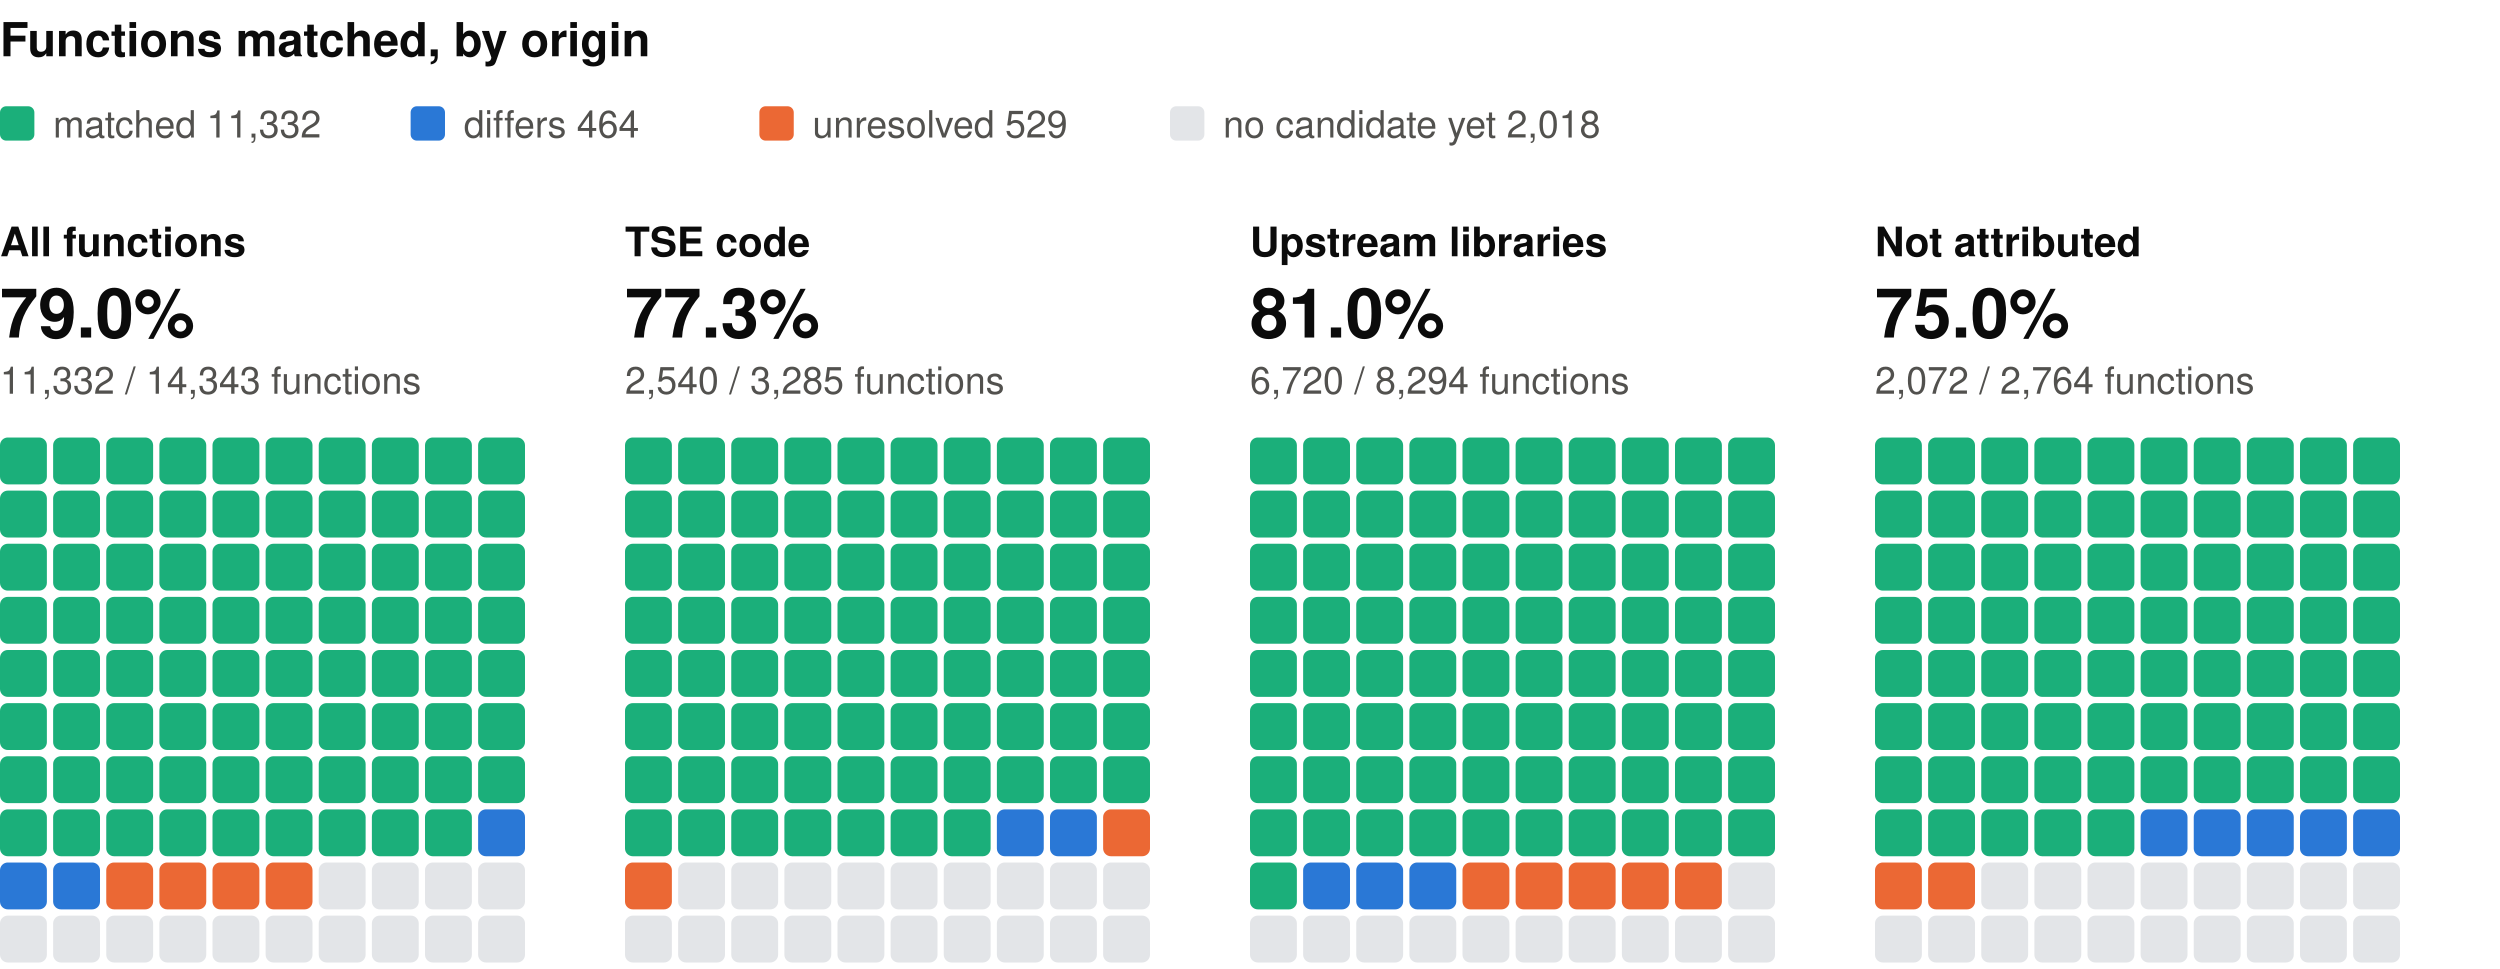
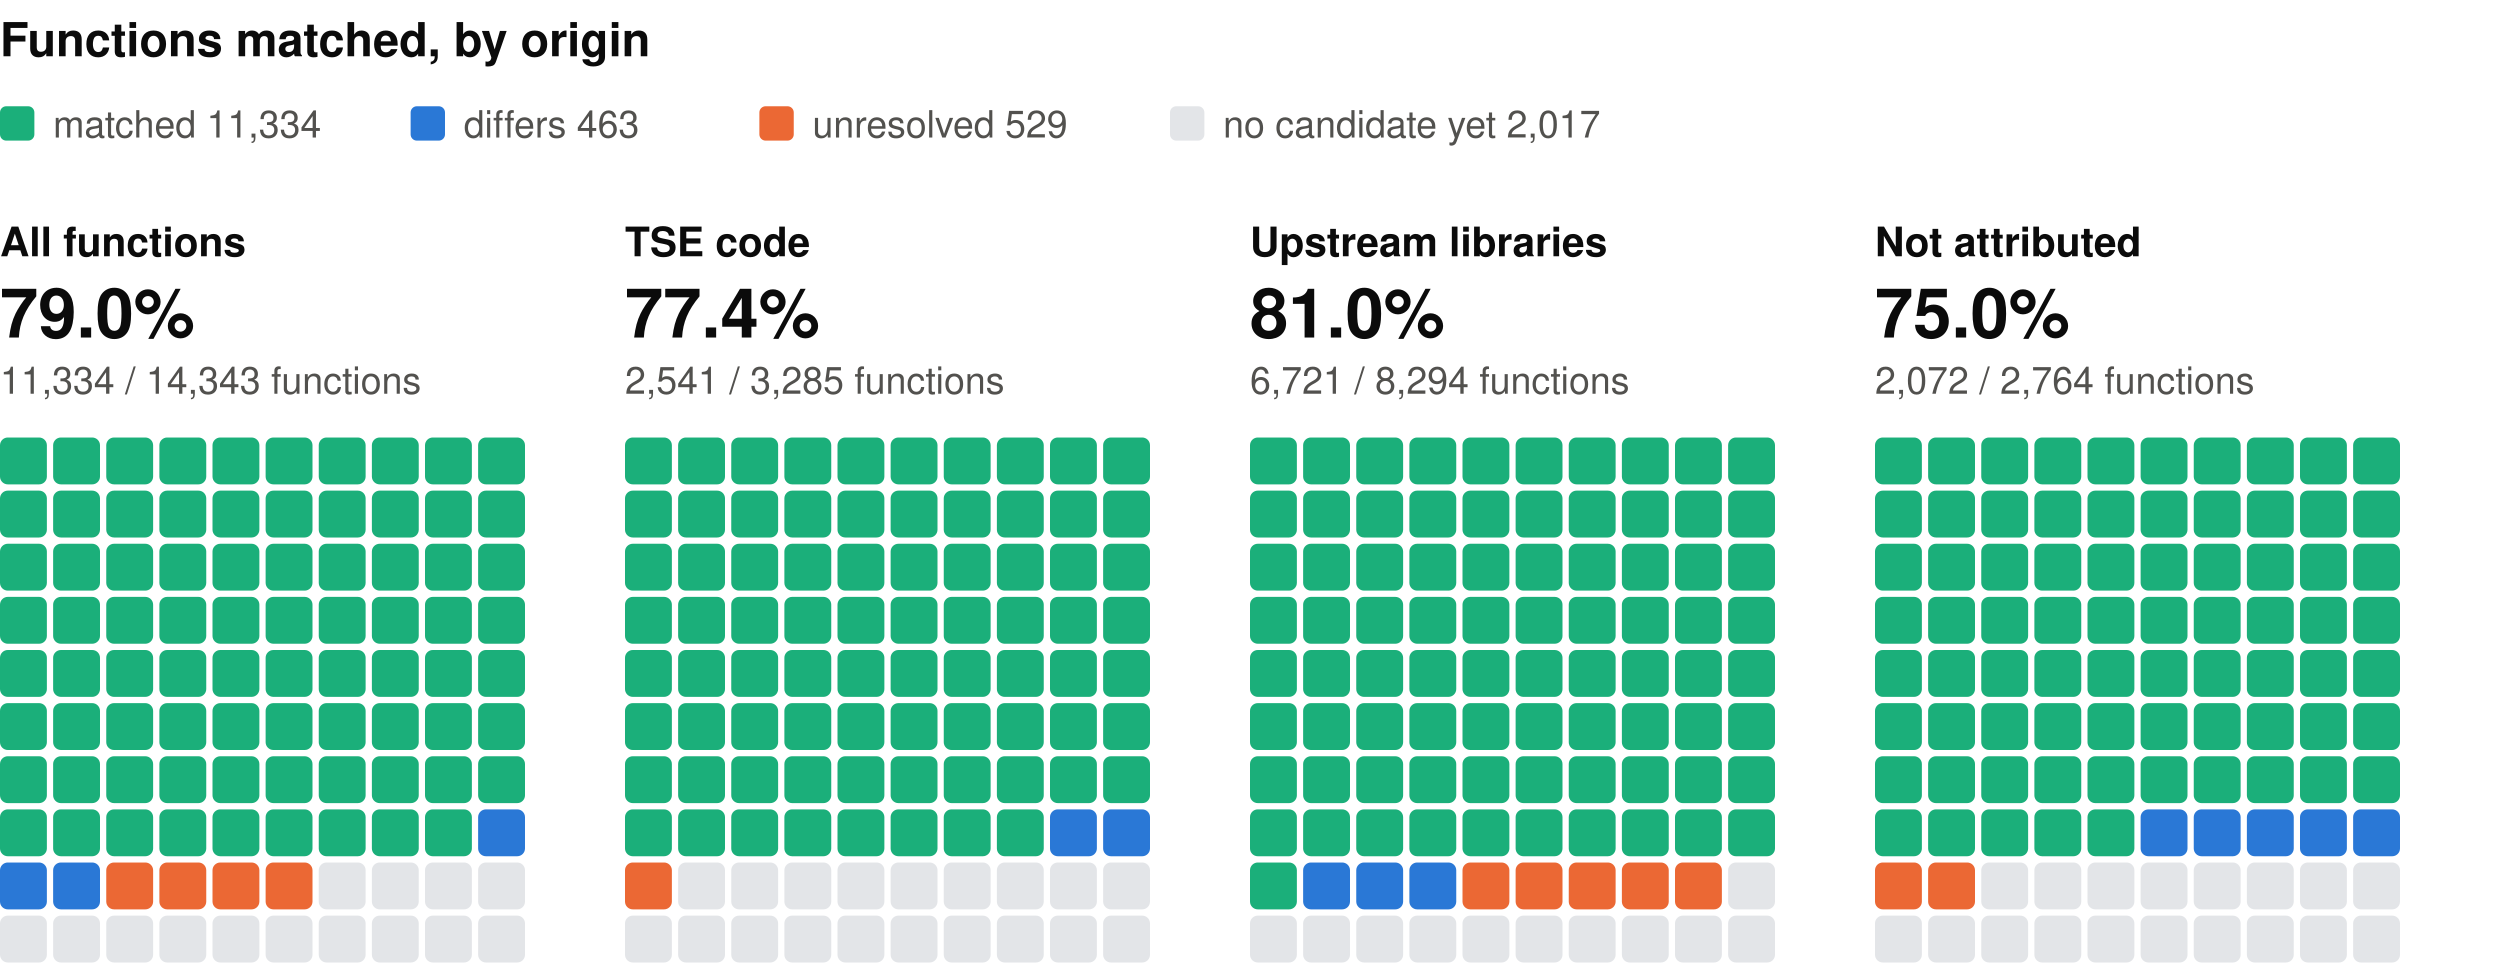
<svg xmlns="http://www.w3.org/2000/svg" width="800" height="310" viewBox="0 0 800 310" role="img" aria-label="Functions matched, by origin: one square per percent, coloured by verdict" font-family="system-ui, -apple-system, 'Segoe UI', Helvetica, Arial, sans-serif">
  <text x="0" y="18" font-size="15" fill="#0b0b0b" font-weight="600">Functions matched, by origin</text>
  <rect x="0" y="34" width="11" height="11" rx="2" fill="#1baf7a" />
-   <text x="17" y="44" font-size="12" fill="#52514e">matched 11,332</text>
+   <text x="17" y="44" font-size="12" fill="#52514e">matched 11,334</text>
  <rect x="131.4" y="34" width="11" height="11" rx="2" fill="#2a78d6" />
-   <text x="148.4" y="44" font-size="12" fill="#52514e">differs 464</text>
+   <text x="148.4" y="44" font-size="12" fill="#52514e">differs 463</text>
  <rect x="243" y="34" width="11" height="11" rx="2" fill="#eb6834" />
  <text x="260" y="44" font-size="12" fill="#52514e">unresolved 529</text>
  <rect x="374.4" y="34" width="11" height="11" rx="2" fill="#e3e5e8" />
-   <text x="391.4" y="44" font-size="12" fill="#52514e">no candidate yet 2,018</text>
+   <text x="391.4" y="44" font-size="12" fill="#52514e">no candidate yet 2,017</text>
  <text x="0" y="82" font-size="13" fill="#0b0b0b" font-weight="600">All functions</text>
  <text x="0" y="108" font-size="22" fill="#0b0b0b" font-weight="600">79.0%</text>
-   <text x="0" y="126" font-size="12" fill="#52514e">11,332 / 14,343 functions</text>
+   <text x="0" y="126" font-size="12" fill="#52514e">11,334 / 14,343 functions</text>
  <rect x="0" y="140" width="15" height="15" rx="2.5" fill="#1baf7a" />
  <rect x="17" y="140" width="15" height="15" rx="2.5" fill="#1baf7a" />
  <rect x="34" y="140" width="15" height="15" rx="2.5" fill="#1baf7a" />
  <rect x="51" y="140" width="15" height="15" rx="2.5" fill="#1baf7a" />
  <rect x="68" y="140" width="15" height="15" rx="2.5" fill="#1baf7a" />
  <rect x="85" y="140" width="15" height="15" rx="2.5" fill="#1baf7a" />
  <rect x="102" y="140" width="15" height="15" rx="2.5" fill="#1baf7a" />
  <rect x="119" y="140" width="15" height="15" rx="2.5" fill="#1baf7a" />
  <rect x="136" y="140" width="15" height="15" rx="2.5" fill="#1baf7a" />
  <rect x="153" y="140" width="15" height="15" rx="2.5" fill="#1baf7a" />
  <rect x="0" y="157" width="15" height="15" rx="2.5" fill="#1baf7a" />
  <rect x="17" y="157" width="15" height="15" rx="2.5" fill="#1baf7a" />
  <rect x="34" y="157" width="15" height="15" rx="2.5" fill="#1baf7a" />
  <rect x="51" y="157" width="15" height="15" rx="2.5" fill="#1baf7a" />
  <rect x="68" y="157" width="15" height="15" rx="2.5" fill="#1baf7a" />
  <rect x="85" y="157" width="15" height="15" rx="2.5" fill="#1baf7a" />
  <rect x="102" y="157" width="15" height="15" rx="2.5" fill="#1baf7a" />
  <rect x="119" y="157" width="15" height="15" rx="2.5" fill="#1baf7a" />
  <rect x="136" y="157" width="15" height="15" rx="2.5" fill="#1baf7a" />
  <rect x="153" y="157" width="15" height="15" rx="2.5" fill="#1baf7a" />
  <rect x="0" y="174" width="15" height="15" rx="2.5" fill="#1baf7a" />
  <rect x="17" y="174" width="15" height="15" rx="2.5" fill="#1baf7a" />
  <rect x="34" y="174" width="15" height="15" rx="2.5" fill="#1baf7a" />
  <rect x="51" y="174" width="15" height="15" rx="2.5" fill="#1baf7a" />
  <rect x="68" y="174" width="15" height="15" rx="2.5" fill="#1baf7a" />
  <rect x="85" y="174" width="15" height="15" rx="2.5" fill="#1baf7a" />
  <rect x="102" y="174" width="15" height="15" rx="2.5" fill="#1baf7a" />
  <rect x="119" y="174" width="15" height="15" rx="2.5" fill="#1baf7a" />
  <rect x="136" y="174" width="15" height="15" rx="2.5" fill="#1baf7a" />
  <rect x="153" y="174" width="15" height="15" rx="2.5" fill="#1baf7a" />
  <rect x="0" y="191" width="15" height="15" rx="2.5" fill="#1baf7a" />
  <rect x="17" y="191" width="15" height="15" rx="2.5" fill="#1baf7a" />
  <rect x="34" y="191" width="15" height="15" rx="2.5" fill="#1baf7a" />
  <rect x="51" y="191" width="15" height="15" rx="2.5" fill="#1baf7a" />
  <rect x="68" y="191" width="15" height="15" rx="2.5" fill="#1baf7a" />
  <rect x="85" y="191" width="15" height="15" rx="2.5" fill="#1baf7a" />
  <rect x="102" y="191" width="15" height="15" rx="2.5" fill="#1baf7a" />
  <rect x="119" y="191" width="15" height="15" rx="2.5" fill="#1baf7a" />
  <rect x="136" y="191" width="15" height="15" rx="2.5" fill="#1baf7a" />
  <rect x="153" y="191" width="15" height="15" rx="2.5" fill="#1baf7a" />
  <rect x="0" y="208" width="15" height="15" rx="2.5" fill="#1baf7a" />
  <rect x="17" y="208" width="15" height="15" rx="2.5" fill="#1baf7a" />
  <rect x="34" y="208" width="15" height="15" rx="2.5" fill="#1baf7a" />
  <rect x="51" y="208" width="15" height="15" rx="2.5" fill="#1baf7a" />
  <rect x="68" y="208" width="15" height="15" rx="2.5" fill="#1baf7a" />
  <rect x="85" y="208" width="15" height="15" rx="2.5" fill="#1baf7a" />
  <rect x="102" y="208" width="15" height="15" rx="2.5" fill="#1baf7a" />
  <rect x="119" y="208" width="15" height="15" rx="2.5" fill="#1baf7a" />
  <rect x="136" y="208" width="15" height="15" rx="2.5" fill="#1baf7a" />
  <rect x="153" y="208" width="15" height="15" rx="2.5" fill="#1baf7a" />
  <rect x="0" y="225" width="15" height="15" rx="2.5" fill="#1baf7a" />
  <rect x="17" y="225" width="15" height="15" rx="2.5" fill="#1baf7a" />
  <rect x="34" y="225" width="15" height="15" rx="2.5" fill="#1baf7a" />
  <rect x="51" y="225" width="15" height="15" rx="2.5" fill="#1baf7a" />
  <rect x="68" y="225" width="15" height="15" rx="2.5" fill="#1baf7a" />
  <rect x="85" y="225" width="15" height="15" rx="2.5" fill="#1baf7a" />
  <rect x="102" y="225" width="15" height="15" rx="2.5" fill="#1baf7a" />
  <rect x="119" y="225" width="15" height="15" rx="2.5" fill="#1baf7a" />
  <rect x="136" y="225" width="15" height="15" rx="2.5" fill="#1baf7a" />
  <rect x="153" y="225" width="15" height="15" rx="2.5" fill="#1baf7a" />
  <rect x="0" y="242" width="15" height="15" rx="2.5" fill="#1baf7a" />
  <rect x="17" y="242" width="15" height="15" rx="2.5" fill="#1baf7a" />
  <rect x="34" y="242" width="15" height="15" rx="2.5" fill="#1baf7a" />
  <rect x="51" y="242" width="15" height="15" rx="2.5" fill="#1baf7a" />
  <rect x="68" y="242" width="15" height="15" rx="2.5" fill="#1baf7a" />
  <rect x="85" y="242" width="15" height="15" rx="2.5" fill="#1baf7a" />
  <rect x="102" y="242" width="15" height="15" rx="2.5" fill="#1baf7a" />
  <rect x="119" y="242" width="15" height="15" rx="2.5" fill="#1baf7a" />
  <rect x="136" y="242" width="15" height="15" rx="2.5" fill="#1baf7a" />
  <rect x="153" y="242" width="15" height="15" rx="2.5" fill="#1baf7a" />
  <rect x="0" y="259" width="15" height="15" rx="2.5" fill="#1baf7a" />
  <rect x="17" y="259" width="15" height="15" rx="2.5" fill="#1baf7a" />
  <rect x="34" y="259" width="15" height="15" rx="2.5" fill="#1baf7a" />
  <rect x="51" y="259" width="15" height="15" rx="2.5" fill="#1baf7a" />
  <rect x="68" y="259" width="15" height="15" rx="2.5" fill="#1baf7a" />
  <rect x="85" y="259" width="15" height="15" rx="2.5" fill="#1baf7a" />
  <rect x="102" y="259" width="15" height="15" rx="2.5" fill="#1baf7a" />
  <rect x="119" y="259" width="15" height="15" rx="2.5" fill="#1baf7a" />
  <rect x="136" y="259" width="15" height="15" rx="2.5" fill="#1baf7a" />
  <rect x="153" y="259" width="15" height="15" rx="2.5" fill="#2a78d6" />
  <rect x="0" y="276" width="15" height="15" rx="2.5" fill="#2a78d6" />
  <rect x="17" y="276" width="15" height="15" rx="2.5" fill="#2a78d6" />
  <rect x="34" y="276" width="15" height="15" rx="2.5" fill="#eb6834" />
  <rect x="51" y="276" width="15" height="15" rx="2.5" fill="#eb6834" />
  <rect x="68" y="276" width="15" height="15" rx="2.5" fill="#eb6834" />
  <rect x="85" y="276" width="15" height="15" rx="2.5" fill="#eb6834" />
  <rect x="102" y="276" width="15" height="15" rx="2.5" fill="#e3e5e8" />
  <rect x="119" y="276" width="15" height="15" rx="2.5" fill="#e3e5e8" />
  <rect x="136" y="276" width="15" height="15" rx="2.5" fill="#e3e5e8" />
  <rect x="153" y="276" width="15" height="15" rx="2.5" fill="#e3e5e8" />
  <rect x="0" y="293" width="15" height="15" rx="2.5" fill="#e3e5e8" />
  <rect x="17" y="293" width="15" height="15" rx="2.5" fill="#e3e5e8" />
  <rect x="34" y="293" width="15" height="15" rx="2.5" fill="#e3e5e8" />
  <rect x="51" y="293" width="15" height="15" rx="2.5" fill="#e3e5e8" />
  <rect x="68" y="293" width="15" height="15" rx="2.5" fill="#e3e5e8" />
  <rect x="85" y="293" width="15" height="15" rx="2.5" fill="#e3e5e8" />
  <rect x="102" y="293" width="15" height="15" rx="2.5" fill="#e3e5e8" />
  <rect x="119" y="293" width="15" height="15" rx="2.5" fill="#e3e5e8" />
  <rect x="136" y="293" width="15" height="15" rx="2.5" fill="#e3e5e8" />
  <rect x="153" y="293" width="15" height="15" rx="2.5" fill="#e3e5e8" />
  <text x="200" y="82" font-size="13" fill="#0b0b0b" font-weight="600">TSE code</text>
-   <text x="200" y="108" font-size="22" fill="#0b0b0b" font-weight="600">77.3%</text>
-   <text x="200" y="126" font-size="12" fill="#52514e">2,540 / 3,285 functions</text>
+   <text x="200" y="108" font-size="22" fill="#0b0b0b" font-weight="600">77.4%</text>
+   <text x="200" y="126" font-size="12" fill="#52514e">2,541 / 3,285 functions</text>
  <rect x="200" y="140" width="15" height="15" rx="2.5" fill="#1baf7a" />
  <rect x="217" y="140" width="15" height="15" rx="2.5" fill="#1baf7a" />
  <rect x="234" y="140" width="15" height="15" rx="2.5" fill="#1baf7a" />
  <rect x="251" y="140" width="15" height="15" rx="2.5" fill="#1baf7a" />
  <rect x="268" y="140" width="15" height="15" rx="2.5" fill="#1baf7a" />
  <rect x="285" y="140" width="15" height="15" rx="2.5" fill="#1baf7a" />
  <rect x="302" y="140" width="15" height="15" rx="2.5" fill="#1baf7a" />
  <rect x="319" y="140" width="15" height="15" rx="2.5" fill="#1baf7a" />
  <rect x="336" y="140" width="15" height="15" rx="2.5" fill="#1baf7a" />
  <rect x="353" y="140" width="15" height="15" rx="2.5" fill="#1baf7a" />
  <rect x="200" y="157" width="15" height="15" rx="2.5" fill="#1baf7a" />
  <rect x="217" y="157" width="15" height="15" rx="2.5" fill="#1baf7a" />
  <rect x="234" y="157" width="15" height="15" rx="2.5" fill="#1baf7a" />
  <rect x="251" y="157" width="15" height="15" rx="2.5" fill="#1baf7a" />
  <rect x="268" y="157" width="15" height="15" rx="2.5" fill="#1baf7a" />
  <rect x="285" y="157" width="15" height="15" rx="2.5" fill="#1baf7a" />
  <rect x="302" y="157" width="15" height="15" rx="2.5" fill="#1baf7a" />
  <rect x="319" y="157" width="15" height="15" rx="2.5" fill="#1baf7a" />
  <rect x="336" y="157" width="15" height="15" rx="2.5" fill="#1baf7a" />
  <rect x="353" y="157" width="15" height="15" rx="2.5" fill="#1baf7a" />
  <rect x="200" y="174" width="15" height="15" rx="2.5" fill="#1baf7a" />
  <rect x="217" y="174" width="15" height="15" rx="2.5" fill="#1baf7a" />
  <rect x="234" y="174" width="15" height="15" rx="2.5" fill="#1baf7a" />
  <rect x="251" y="174" width="15" height="15" rx="2.5" fill="#1baf7a" />
  <rect x="268" y="174" width="15" height="15" rx="2.5" fill="#1baf7a" />
  <rect x="285" y="174" width="15" height="15" rx="2.5" fill="#1baf7a" />
  <rect x="302" y="174" width="15" height="15" rx="2.5" fill="#1baf7a" />
  <rect x="319" y="174" width="15" height="15" rx="2.5" fill="#1baf7a" />
  <rect x="336" y="174" width="15" height="15" rx="2.5" fill="#1baf7a" />
  <rect x="353" y="174" width="15" height="15" rx="2.5" fill="#1baf7a" />
  <rect x="200" y="191" width="15" height="15" rx="2.5" fill="#1baf7a" />
  <rect x="217" y="191" width="15" height="15" rx="2.5" fill="#1baf7a" />
  <rect x="234" y="191" width="15" height="15" rx="2.5" fill="#1baf7a" />
  <rect x="251" y="191" width="15" height="15" rx="2.5" fill="#1baf7a" />
  <rect x="268" y="191" width="15" height="15" rx="2.5" fill="#1baf7a" />
  <rect x="285" y="191" width="15" height="15" rx="2.5" fill="#1baf7a" />
  <rect x="302" y="191" width="15" height="15" rx="2.5" fill="#1baf7a" />
  <rect x="319" y="191" width="15" height="15" rx="2.5" fill="#1baf7a" />
  <rect x="336" y="191" width="15" height="15" rx="2.5" fill="#1baf7a" />
  <rect x="353" y="191" width="15" height="15" rx="2.5" fill="#1baf7a" />
  <rect x="200" y="208" width="15" height="15" rx="2.5" fill="#1baf7a" />
  <rect x="217" y="208" width="15" height="15" rx="2.5" fill="#1baf7a" />
  <rect x="234" y="208" width="15" height="15" rx="2.5" fill="#1baf7a" />
  <rect x="251" y="208" width="15" height="15" rx="2.5" fill="#1baf7a" />
  <rect x="268" y="208" width="15" height="15" rx="2.5" fill="#1baf7a" />
  <rect x="285" y="208" width="15" height="15" rx="2.5" fill="#1baf7a" />
  <rect x="302" y="208" width="15" height="15" rx="2.5" fill="#1baf7a" />
  <rect x="319" y="208" width="15" height="15" rx="2.5" fill="#1baf7a" />
  <rect x="336" y="208" width="15" height="15" rx="2.5" fill="#1baf7a" />
  <rect x="353" y="208" width="15" height="15" rx="2.5" fill="#1baf7a" />
  <rect x="200" y="225" width="15" height="15" rx="2.5" fill="#1baf7a" />
  <rect x="217" y="225" width="15" height="15" rx="2.5" fill="#1baf7a" />
  <rect x="234" y="225" width="15" height="15" rx="2.5" fill="#1baf7a" />
  <rect x="251" y="225" width="15" height="15" rx="2.5" fill="#1baf7a" />
  <rect x="268" y="225" width="15" height="15" rx="2.5" fill="#1baf7a" />
  <rect x="285" y="225" width="15" height="15" rx="2.5" fill="#1baf7a" />
  <rect x="302" y="225" width="15" height="15" rx="2.5" fill="#1baf7a" />
  <rect x="319" y="225" width="15" height="15" rx="2.5" fill="#1baf7a" />
  <rect x="336" y="225" width="15" height="15" rx="2.5" fill="#1baf7a" />
  <rect x="353" y="225" width="15" height="15" rx="2.5" fill="#1baf7a" />
  <rect x="200" y="242" width="15" height="15" rx="2.5" fill="#1baf7a" />
  <rect x="217" y="242" width="15" height="15" rx="2.5" fill="#1baf7a" />
  <rect x="234" y="242" width="15" height="15" rx="2.5" fill="#1baf7a" />
  <rect x="251" y="242" width="15" height="15" rx="2.5" fill="#1baf7a" />
  <rect x="268" y="242" width="15" height="15" rx="2.5" fill="#1baf7a" />
  <rect x="285" y="242" width="15" height="15" rx="2.5" fill="#1baf7a" />
  <rect x="302" y="242" width="15" height="15" rx="2.5" fill="#1baf7a" />
  <rect x="319" y="242" width="15" height="15" rx="2.5" fill="#1baf7a" />
  <rect x="336" y="242" width="15" height="15" rx="2.5" fill="#1baf7a" />
  <rect x="353" y="242" width="15" height="15" rx="2.5" fill="#1baf7a" />
  <rect x="200" y="259" width="15" height="15" rx="2.5" fill="#1baf7a" />
  <rect x="217" y="259" width="15" height="15" rx="2.5" fill="#1baf7a" />
  <rect x="234" y="259" width="15" height="15" rx="2.5" fill="#1baf7a" />
  <rect x="251" y="259" width="15" height="15" rx="2.5" fill="#1baf7a" />
  <rect x="268" y="259" width="15" height="15" rx="2.5" fill="#1baf7a" />
  <rect x="285" y="259" width="15" height="15" rx="2.5" fill="#1baf7a" />
  <rect x="302" y="259" width="15" height="15" rx="2.5" fill="#1baf7a" />
-   <rect x="319" y="259" width="15" height="15" rx="2.5" fill="#2a78d6" />
+   <rect x="319" y="259" width="15" height="15" rx="2.5" fill="#1baf7a" />
  <rect x="336" y="259" width="15" height="15" rx="2.5" fill="#2a78d6" />
-   <rect x="353" y="259" width="15" height="15" rx="2.5" fill="#eb6834" />
+   <rect x="353" y="259" width="15" height="15" rx="2.5" fill="#2a78d6" />
  <rect x="200" y="276" width="15" height="15" rx="2.5" fill="#eb6834" />
  <rect x="217" y="276" width="15" height="15" rx="2.5" fill="#e3e5e8" />
  <rect x="234" y="276" width="15" height="15" rx="2.5" fill="#e3e5e8" />
  <rect x="251" y="276" width="15" height="15" rx="2.5" fill="#e3e5e8" />
  <rect x="268" y="276" width="15" height="15" rx="2.5" fill="#e3e5e8" />
  <rect x="285" y="276" width="15" height="15" rx="2.5" fill="#e3e5e8" />
  <rect x="302" y="276" width="15" height="15" rx="2.5" fill="#e3e5e8" />
  <rect x="319" y="276" width="15" height="15" rx="2.5" fill="#e3e5e8" />
  <rect x="336" y="276" width="15" height="15" rx="2.5" fill="#e3e5e8" />
  <rect x="353" y="276" width="15" height="15" rx="2.5" fill="#e3e5e8" />
  <rect x="200" y="293" width="15" height="15" rx="2.5" fill="#e3e5e8" />
  <rect x="217" y="293" width="15" height="15" rx="2.5" fill="#e3e5e8" />
  <rect x="234" y="293" width="15" height="15" rx="2.5" fill="#e3e5e8" />
  <rect x="251" y="293" width="15" height="15" rx="2.5" fill="#e3e5e8" />
  <rect x="268" y="293" width="15" height="15" rx="2.5" fill="#e3e5e8" />
  <rect x="285" y="293" width="15" height="15" rx="2.5" fill="#e3e5e8" />
  <rect x="302" y="293" width="15" height="15" rx="2.5" fill="#e3e5e8" />
  <rect x="319" y="293" width="15" height="15" rx="2.5" fill="#e3e5e8" />
  <rect x="336" y="293" width="15" height="15" rx="2.5" fill="#e3e5e8" />
  <rect x="353" y="293" width="15" height="15" rx="2.5" fill="#e3e5e8" />
  <text x="400" y="82" font-size="13" fill="#0b0b0b" font-weight="600">Upstream libraries</text>
  <text x="400" y="108" font-size="22" fill="#0b0b0b" font-weight="600">81.0%</text>
-   <text x="400" y="126" font-size="12" fill="#52514e">6,720 / 8,294 functions</text>
+   <text x="400" y="126" font-size="12" fill="#52514e">6,721 / 8,294 functions</text>
  <rect x="400" y="140" width="15" height="15" rx="2.5" fill="#1baf7a" />
  <rect x="417" y="140" width="15" height="15" rx="2.5" fill="#1baf7a" />
  <rect x="434" y="140" width="15" height="15" rx="2.5" fill="#1baf7a" />
  <rect x="451" y="140" width="15" height="15" rx="2.5" fill="#1baf7a" />
  <rect x="468" y="140" width="15" height="15" rx="2.5" fill="#1baf7a" />
  <rect x="485" y="140" width="15" height="15" rx="2.5" fill="#1baf7a" />
  <rect x="502" y="140" width="15" height="15" rx="2.5" fill="#1baf7a" />
  <rect x="519" y="140" width="15" height="15" rx="2.5" fill="#1baf7a" />
  <rect x="536" y="140" width="15" height="15" rx="2.5" fill="#1baf7a" />
  <rect x="553" y="140" width="15" height="15" rx="2.5" fill="#1baf7a" />
  <rect x="400" y="157" width="15" height="15" rx="2.5" fill="#1baf7a" />
  <rect x="417" y="157" width="15" height="15" rx="2.5" fill="#1baf7a" />
  <rect x="434" y="157" width="15" height="15" rx="2.5" fill="#1baf7a" />
  <rect x="451" y="157" width="15" height="15" rx="2.5" fill="#1baf7a" />
  <rect x="468" y="157" width="15" height="15" rx="2.5" fill="#1baf7a" />
  <rect x="485" y="157" width="15" height="15" rx="2.5" fill="#1baf7a" />
  <rect x="502" y="157" width="15" height="15" rx="2.5" fill="#1baf7a" />
  <rect x="519" y="157" width="15" height="15" rx="2.5" fill="#1baf7a" />
  <rect x="536" y="157" width="15" height="15" rx="2.5" fill="#1baf7a" />
  <rect x="553" y="157" width="15" height="15" rx="2.5" fill="#1baf7a" />
  <rect x="400" y="174" width="15" height="15" rx="2.5" fill="#1baf7a" />
  <rect x="417" y="174" width="15" height="15" rx="2.5" fill="#1baf7a" />
  <rect x="434" y="174" width="15" height="15" rx="2.5" fill="#1baf7a" />
  <rect x="451" y="174" width="15" height="15" rx="2.5" fill="#1baf7a" />
  <rect x="468" y="174" width="15" height="15" rx="2.5" fill="#1baf7a" />
  <rect x="485" y="174" width="15" height="15" rx="2.5" fill="#1baf7a" />
  <rect x="502" y="174" width="15" height="15" rx="2.5" fill="#1baf7a" />
  <rect x="519" y="174" width="15" height="15" rx="2.5" fill="#1baf7a" />
  <rect x="536" y="174" width="15" height="15" rx="2.5" fill="#1baf7a" />
  <rect x="553" y="174" width="15" height="15" rx="2.5" fill="#1baf7a" />
  <rect x="400" y="191" width="15" height="15" rx="2.5" fill="#1baf7a" />
  <rect x="417" y="191" width="15" height="15" rx="2.5" fill="#1baf7a" />
  <rect x="434" y="191" width="15" height="15" rx="2.5" fill="#1baf7a" />
  <rect x="451" y="191" width="15" height="15" rx="2.5" fill="#1baf7a" />
  <rect x="468" y="191" width="15" height="15" rx="2.5" fill="#1baf7a" />
  <rect x="485" y="191" width="15" height="15" rx="2.5" fill="#1baf7a" />
  <rect x="502" y="191" width="15" height="15" rx="2.5" fill="#1baf7a" />
  <rect x="519" y="191" width="15" height="15" rx="2.5" fill="#1baf7a" />
  <rect x="536" y="191" width="15" height="15" rx="2.5" fill="#1baf7a" />
  <rect x="553" y="191" width="15" height="15" rx="2.5" fill="#1baf7a" />
  <rect x="400" y="208" width="15" height="15" rx="2.5" fill="#1baf7a" />
  <rect x="417" y="208" width="15" height="15" rx="2.5" fill="#1baf7a" />
  <rect x="434" y="208" width="15" height="15" rx="2.5" fill="#1baf7a" />
  <rect x="451" y="208" width="15" height="15" rx="2.5" fill="#1baf7a" />
  <rect x="468" y="208" width="15" height="15" rx="2.5" fill="#1baf7a" />
  <rect x="485" y="208" width="15" height="15" rx="2.5" fill="#1baf7a" />
  <rect x="502" y="208" width="15" height="15" rx="2.5" fill="#1baf7a" />
  <rect x="519" y="208" width="15" height="15" rx="2.5" fill="#1baf7a" />
  <rect x="536" y="208" width="15" height="15" rx="2.5" fill="#1baf7a" />
  <rect x="553" y="208" width="15" height="15" rx="2.5" fill="#1baf7a" />
  <rect x="400" y="225" width="15" height="15" rx="2.5" fill="#1baf7a" />
  <rect x="417" y="225" width="15" height="15" rx="2.5" fill="#1baf7a" />
  <rect x="434" y="225" width="15" height="15" rx="2.5" fill="#1baf7a" />
  <rect x="451" y="225" width="15" height="15" rx="2.5" fill="#1baf7a" />
  <rect x="468" y="225" width="15" height="15" rx="2.5" fill="#1baf7a" />
  <rect x="485" y="225" width="15" height="15" rx="2.5" fill="#1baf7a" />
  <rect x="502" y="225" width="15" height="15" rx="2.5" fill="#1baf7a" />
  <rect x="519" y="225" width="15" height="15" rx="2.5" fill="#1baf7a" />
  <rect x="536" y="225" width="15" height="15" rx="2.5" fill="#1baf7a" />
  <rect x="553" y="225" width="15" height="15" rx="2.5" fill="#1baf7a" />
  <rect x="400" y="242" width="15" height="15" rx="2.5" fill="#1baf7a" />
  <rect x="417" y="242" width="15" height="15" rx="2.5" fill="#1baf7a" />
  <rect x="434" y="242" width="15" height="15" rx="2.5" fill="#1baf7a" />
  <rect x="451" y="242" width="15" height="15" rx="2.5" fill="#1baf7a" />
  <rect x="468" y="242" width="15" height="15" rx="2.5" fill="#1baf7a" />
  <rect x="485" y="242" width="15" height="15" rx="2.5" fill="#1baf7a" />
  <rect x="502" y="242" width="15" height="15" rx="2.5" fill="#1baf7a" />
  <rect x="519" y="242" width="15" height="15" rx="2.5" fill="#1baf7a" />
  <rect x="536" y="242" width="15" height="15" rx="2.5" fill="#1baf7a" />
  <rect x="553" y="242" width="15" height="15" rx="2.5" fill="#1baf7a" />
  <rect x="400" y="259" width="15" height="15" rx="2.5" fill="#1baf7a" />
  <rect x="417" y="259" width="15" height="15" rx="2.5" fill="#1baf7a" />
  <rect x="434" y="259" width="15" height="15" rx="2.5" fill="#1baf7a" />
  <rect x="451" y="259" width="15" height="15" rx="2.5" fill="#1baf7a" />
  <rect x="468" y="259" width="15" height="15" rx="2.5" fill="#1baf7a" />
  <rect x="485" y="259" width="15" height="15" rx="2.5" fill="#1baf7a" />
  <rect x="502" y="259" width="15" height="15" rx="2.5" fill="#1baf7a" />
  <rect x="519" y="259" width="15" height="15" rx="2.5" fill="#1baf7a" />
  <rect x="536" y="259" width="15" height="15" rx="2.5" fill="#1baf7a" />
  <rect x="553" y="259" width="15" height="15" rx="2.5" fill="#1baf7a" />
  <rect x="400" y="276" width="15" height="15" rx="2.5" fill="#1baf7a" />
  <rect x="417" y="276" width="15" height="15" rx="2.5" fill="#2a78d6" />
  <rect x="434" y="276" width="15" height="15" rx="2.5" fill="#2a78d6" />
  <rect x="451" y="276" width="15" height="15" rx="2.5" fill="#2a78d6" />
  <rect x="468" y="276" width="15" height="15" rx="2.5" fill="#eb6834" />
  <rect x="485" y="276" width="15" height="15" rx="2.5" fill="#eb6834" />
  <rect x="502" y="276" width="15" height="15" rx="2.5" fill="#eb6834" />
  <rect x="519" y="276" width="15" height="15" rx="2.5" fill="#eb6834" />
  <rect x="536" y="276" width="15" height="15" rx="2.5" fill="#eb6834" />
  <rect x="553" y="276" width="15" height="15" rx="2.5" fill="#e3e5e8" />
  <rect x="400" y="293" width="15" height="15" rx="2.5" fill="#e3e5e8" />
  <rect x="417" y="293" width="15" height="15" rx="2.5" fill="#e3e5e8" />
  <rect x="434" y="293" width="15" height="15" rx="2.5" fill="#e3e5e8" />
  <rect x="451" y="293" width="15" height="15" rx="2.5" fill="#e3e5e8" />
  <rect x="468" y="293" width="15" height="15" rx="2.5" fill="#e3e5e8" />
  <rect x="485" y="293" width="15" height="15" rx="2.5" fill="#e3e5e8" />
  <rect x="502" y="293" width="15" height="15" rx="2.5" fill="#e3e5e8" />
  <rect x="519" y="293" width="15" height="15" rx="2.5" fill="#e3e5e8" />
  <rect x="536" y="293" width="15" height="15" rx="2.5" fill="#e3e5e8" />
  <rect x="553" y="293" width="15" height="15" rx="2.5" fill="#e3e5e8" />
  <text x="600" y="82" font-size="13" fill="#0b0b0b" font-weight="600">Not attributed</text>
  <text x="600" y="108" font-size="22" fill="#0b0b0b" font-weight="600">75.0%</text>
  <text x="600" y="126" font-size="12" fill="#52514e">2,072 / 2,764 functions</text>
  <rect x="600" y="140" width="15" height="15" rx="2.5" fill="#1baf7a" />
  <rect x="617" y="140" width="15" height="15" rx="2.5" fill="#1baf7a" />
  <rect x="634" y="140" width="15" height="15" rx="2.5" fill="#1baf7a" />
  <rect x="651" y="140" width="15" height="15" rx="2.5" fill="#1baf7a" />
  <rect x="668" y="140" width="15" height="15" rx="2.5" fill="#1baf7a" />
  <rect x="685" y="140" width="15" height="15" rx="2.5" fill="#1baf7a" />
  <rect x="702" y="140" width="15" height="15" rx="2.5" fill="#1baf7a" />
  <rect x="719" y="140" width="15" height="15" rx="2.5" fill="#1baf7a" />
  <rect x="736" y="140" width="15" height="15" rx="2.5" fill="#1baf7a" />
  <rect x="753" y="140" width="15" height="15" rx="2.5" fill="#1baf7a" />
  <rect x="600" y="157" width="15" height="15" rx="2.5" fill="#1baf7a" />
  <rect x="617" y="157" width="15" height="15" rx="2.5" fill="#1baf7a" />
  <rect x="634" y="157" width="15" height="15" rx="2.5" fill="#1baf7a" />
  <rect x="651" y="157" width="15" height="15" rx="2.5" fill="#1baf7a" />
  <rect x="668" y="157" width="15" height="15" rx="2.5" fill="#1baf7a" />
  <rect x="685" y="157" width="15" height="15" rx="2.5" fill="#1baf7a" />
  <rect x="702" y="157" width="15" height="15" rx="2.5" fill="#1baf7a" />
  <rect x="719" y="157" width="15" height="15" rx="2.5" fill="#1baf7a" />
  <rect x="736" y="157" width="15" height="15" rx="2.5" fill="#1baf7a" />
  <rect x="753" y="157" width="15" height="15" rx="2.5" fill="#1baf7a" />
  <rect x="600" y="174" width="15" height="15" rx="2.5" fill="#1baf7a" />
  <rect x="617" y="174" width="15" height="15" rx="2.5" fill="#1baf7a" />
  <rect x="634" y="174" width="15" height="15" rx="2.5" fill="#1baf7a" />
  <rect x="651" y="174" width="15" height="15" rx="2.5" fill="#1baf7a" />
  <rect x="668" y="174" width="15" height="15" rx="2.5" fill="#1baf7a" />
  <rect x="685" y="174" width="15" height="15" rx="2.5" fill="#1baf7a" />
  <rect x="702" y="174" width="15" height="15" rx="2.5" fill="#1baf7a" />
  <rect x="719" y="174" width="15" height="15" rx="2.5" fill="#1baf7a" />
  <rect x="736" y="174" width="15" height="15" rx="2.5" fill="#1baf7a" />
  <rect x="753" y="174" width="15" height="15" rx="2.5" fill="#1baf7a" />
  <rect x="600" y="191" width="15" height="15" rx="2.5" fill="#1baf7a" />
  <rect x="617" y="191" width="15" height="15" rx="2.5" fill="#1baf7a" />
  <rect x="634" y="191" width="15" height="15" rx="2.5" fill="#1baf7a" />
  <rect x="651" y="191" width="15" height="15" rx="2.5" fill="#1baf7a" />
  <rect x="668" y="191" width="15" height="15" rx="2.5" fill="#1baf7a" />
  <rect x="685" y="191" width="15" height="15" rx="2.5" fill="#1baf7a" />
  <rect x="702" y="191" width="15" height="15" rx="2.5" fill="#1baf7a" />
  <rect x="719" y="191" width="15" height="15" rx="2.5" fill="#1baf7a" />
  <rect x="736" y="191" width="15" height="15" rx="2.5" fill="#1baf7a" />
  <rect x="753" y="191" width="15" height="15" rx="2.5" fill="#1baf7a" />
  <rect x="600" y="208" width="15" height="15" rx="2.5" fill="#1baf7a" />
  <rect x="617" y="208" width="15" height="15" rx="2.5" fill="#1baf7a" />
  <rect x="634" y="208" width="15" height="15" rx="2.5" fill="#1baf7a" />
  <rect x="651" y="208" width="15" height="15" rx="2.5" fill="#1baf7a" />
  <rect x="668" y="208" width="15" height="15" rx="2.5" fill="#1baf7a" />
  <rect x="685" y="208" width="15" height="15" rx="2.5" fill="#1baf7a" />
  <rect x="702" y="208" width="15" height="15" rx="2.5" fill="#1baf7a" />
  <rect x="719" y="208" width="15" height="15" rx="2.5" fill="#1baf7a" />
  <rect x="736" y="208" width="15" height="15" rx="2.5" fill="#1baf7a" />
  <rect x="753" y="208" width="15" height="15" rx="2.5" fill="#1baf7a" />
  <rect x="600" y="225" width="15" height="15" rx="2.5" fill="#1baf7a" />
  <rect x="617" y="225" width="15" height="15" rx="2.5" fill="#1baf7a" />
  <rect x="634" y="225" width="15" height="15" rx="2.5" fill="#1baf7a" />
  <rect x="651" y="225" width="15" height="15" rx="2.5" fill="#1baf7a" />
  <rect x="668" y="225" width="15" height="15" rx="2.5" fill="#1baf7a" />
  <rect x="685" y="225" width="15" height="15" rx="2.5" fill="#1baf7a" />
  <rect x="702" y="225" width="15" height="15" rx="2.5" fill="#1baf7a" />
  <rect x="719" y="225" width="15" height="15" rx="2.5" fill="#1baf7a" />
  <rect x="736" y="225" width="15" height="15" rx="2.5" fill="#1baf7a" />
  <rect x="753" y="225" width="15" height="15" rx="2.5" fill="#1baf7a" />
  <rect x="600" y="242" width="15" height="15" rx="2.5" fill="#1baf7a" />
  <rect x="617" y="242" width="15" height="15" rx="2.5" fill="#1baf7a" />
  <rect x="634" y="242" width="15" height="15" rx="2.5" fill="#1baf7a" />
  <rect x="651" y="242" width="15" height="15" rx="2.5" fill="#1baf7a" />
  <rect x="668" y="242" width="15" height="15" rx="2.5" fill="#1baf7a" />
  <rect x="685" y="242" width="15" height="15" rx="2.5" fill="#1baf7a" />
  <rect x="702" y="242" width="15" height="15" rx="2.5" fill="#1baf7a" />
  <rect x="719" y="242" width="15" height="15" rx="2.5" fill="#1baf7a" />
  <rect x="736" y="242" width="15" height="15" rx="2.5" fill="#1baf7a" />
  <rect x="753" y="242" width="15" height="15" rx="2.5" fill="#1baf7a" />
  <rect x="600" y="259" width="15" height="15" rx="2.5" fill="#1baf7a" />
  <rect x="617" y="259" width="15" height="15" rx="2.5" fill="#1baf7a" />
  <rect x="634" y="259" width="15" height="15" rx="2.5" fill="#1baf7a" />
  <rect x="651" y="259" width="15" height="15" rx="2.5" fill="#1baf7a" />
  <rect x="668" y="259" width="15" height="15" rx="2.5" fill="#1baf7a" />
  <rect x="685" y="259" width="15" height="15" rx="2.5" fill="#2a78d6" />
  <rect x="702" y="259" width="15" height="15" rx="2.5" fill="#2a78d6" />
  <rect x="719" y="259" width="15" height="15" rx="2.5" fill="#2a78d6" />
  <rect x="736" y="259" width="15" height="15" rx="2.5" fill="#2a78d6" />
  <rect x="753" y="259" width="15" height="15" rx="2.5" fill="#2a78d6" />
  <rect x="600" y="276" width="15" height="15" rx="2.5" fill="#eb6834" />
  <rect x="617" y="276" width="15" height="15" rx="2.5" fill="#eb6834" />
  <rect x="634" y="276" width="15" height="15" rx="2.5" fill="#e3e5e8" />
  <rect x="651" y="276" width="15" height="15" rx="2.5" fill="#e3e5e8" />
  <rect x="668" y="276" width="15" height="15" rx="2.5" fill="#e3e5e8" />
  <rect x="685" y="276" width="15" height="15" rx="2.5" fill="#e3e5e8" />
  <rect x="702" y="276" width="15" height="15" rx="2.5" fill="#e3e5e8" />
  <rect x="719" y="276" width="15" height="15" rx="2.5" fill="#e3e5e8" />
  <rect x="736" y="276" width="15" height="15" rx="2.5" fill="#e3e5e8" />
  <rect x="753" y="276" width="15" height="15" rx="2.5" fill="#e3e5e8" />
  <rect x="600" y="293" width="15" height="15" rx="2.5" fill="#e3e5e8" />
  <rect x="617" y="293" width="15" height="15" rx="2.5" fill="#e3e5e8" />
  <rect x="634" y="293" width="15" height="15" rx="2.5" fill="#e3e5e8" />
  <rect x="651" y="293" width="15" height="15" rx="2.5" fill="#e3e5e8" />
  <rect x="668" y="293" width="15" height="15" rx="2.5" fill="#e3e5e8" />
  <rect x="685" y="293" width="15" height="15" rx="2.5" fill="#e3e5e8" />
  <rect x="702" y="293" width="15" height="15" rx="2.5" fill="#e3e5e8" />
  <rect x="719" y="293" width="15" height="15" rx="2.5" fill="#e3e5e8" />
  <rect x="736" y="293" width="15" height="15" rx="2.5" fill="#e3e5e8" />
  <rect x="753" y="293" width="15" height="15" rx="2.5" fill="#e3e5e8" />
</svg>
